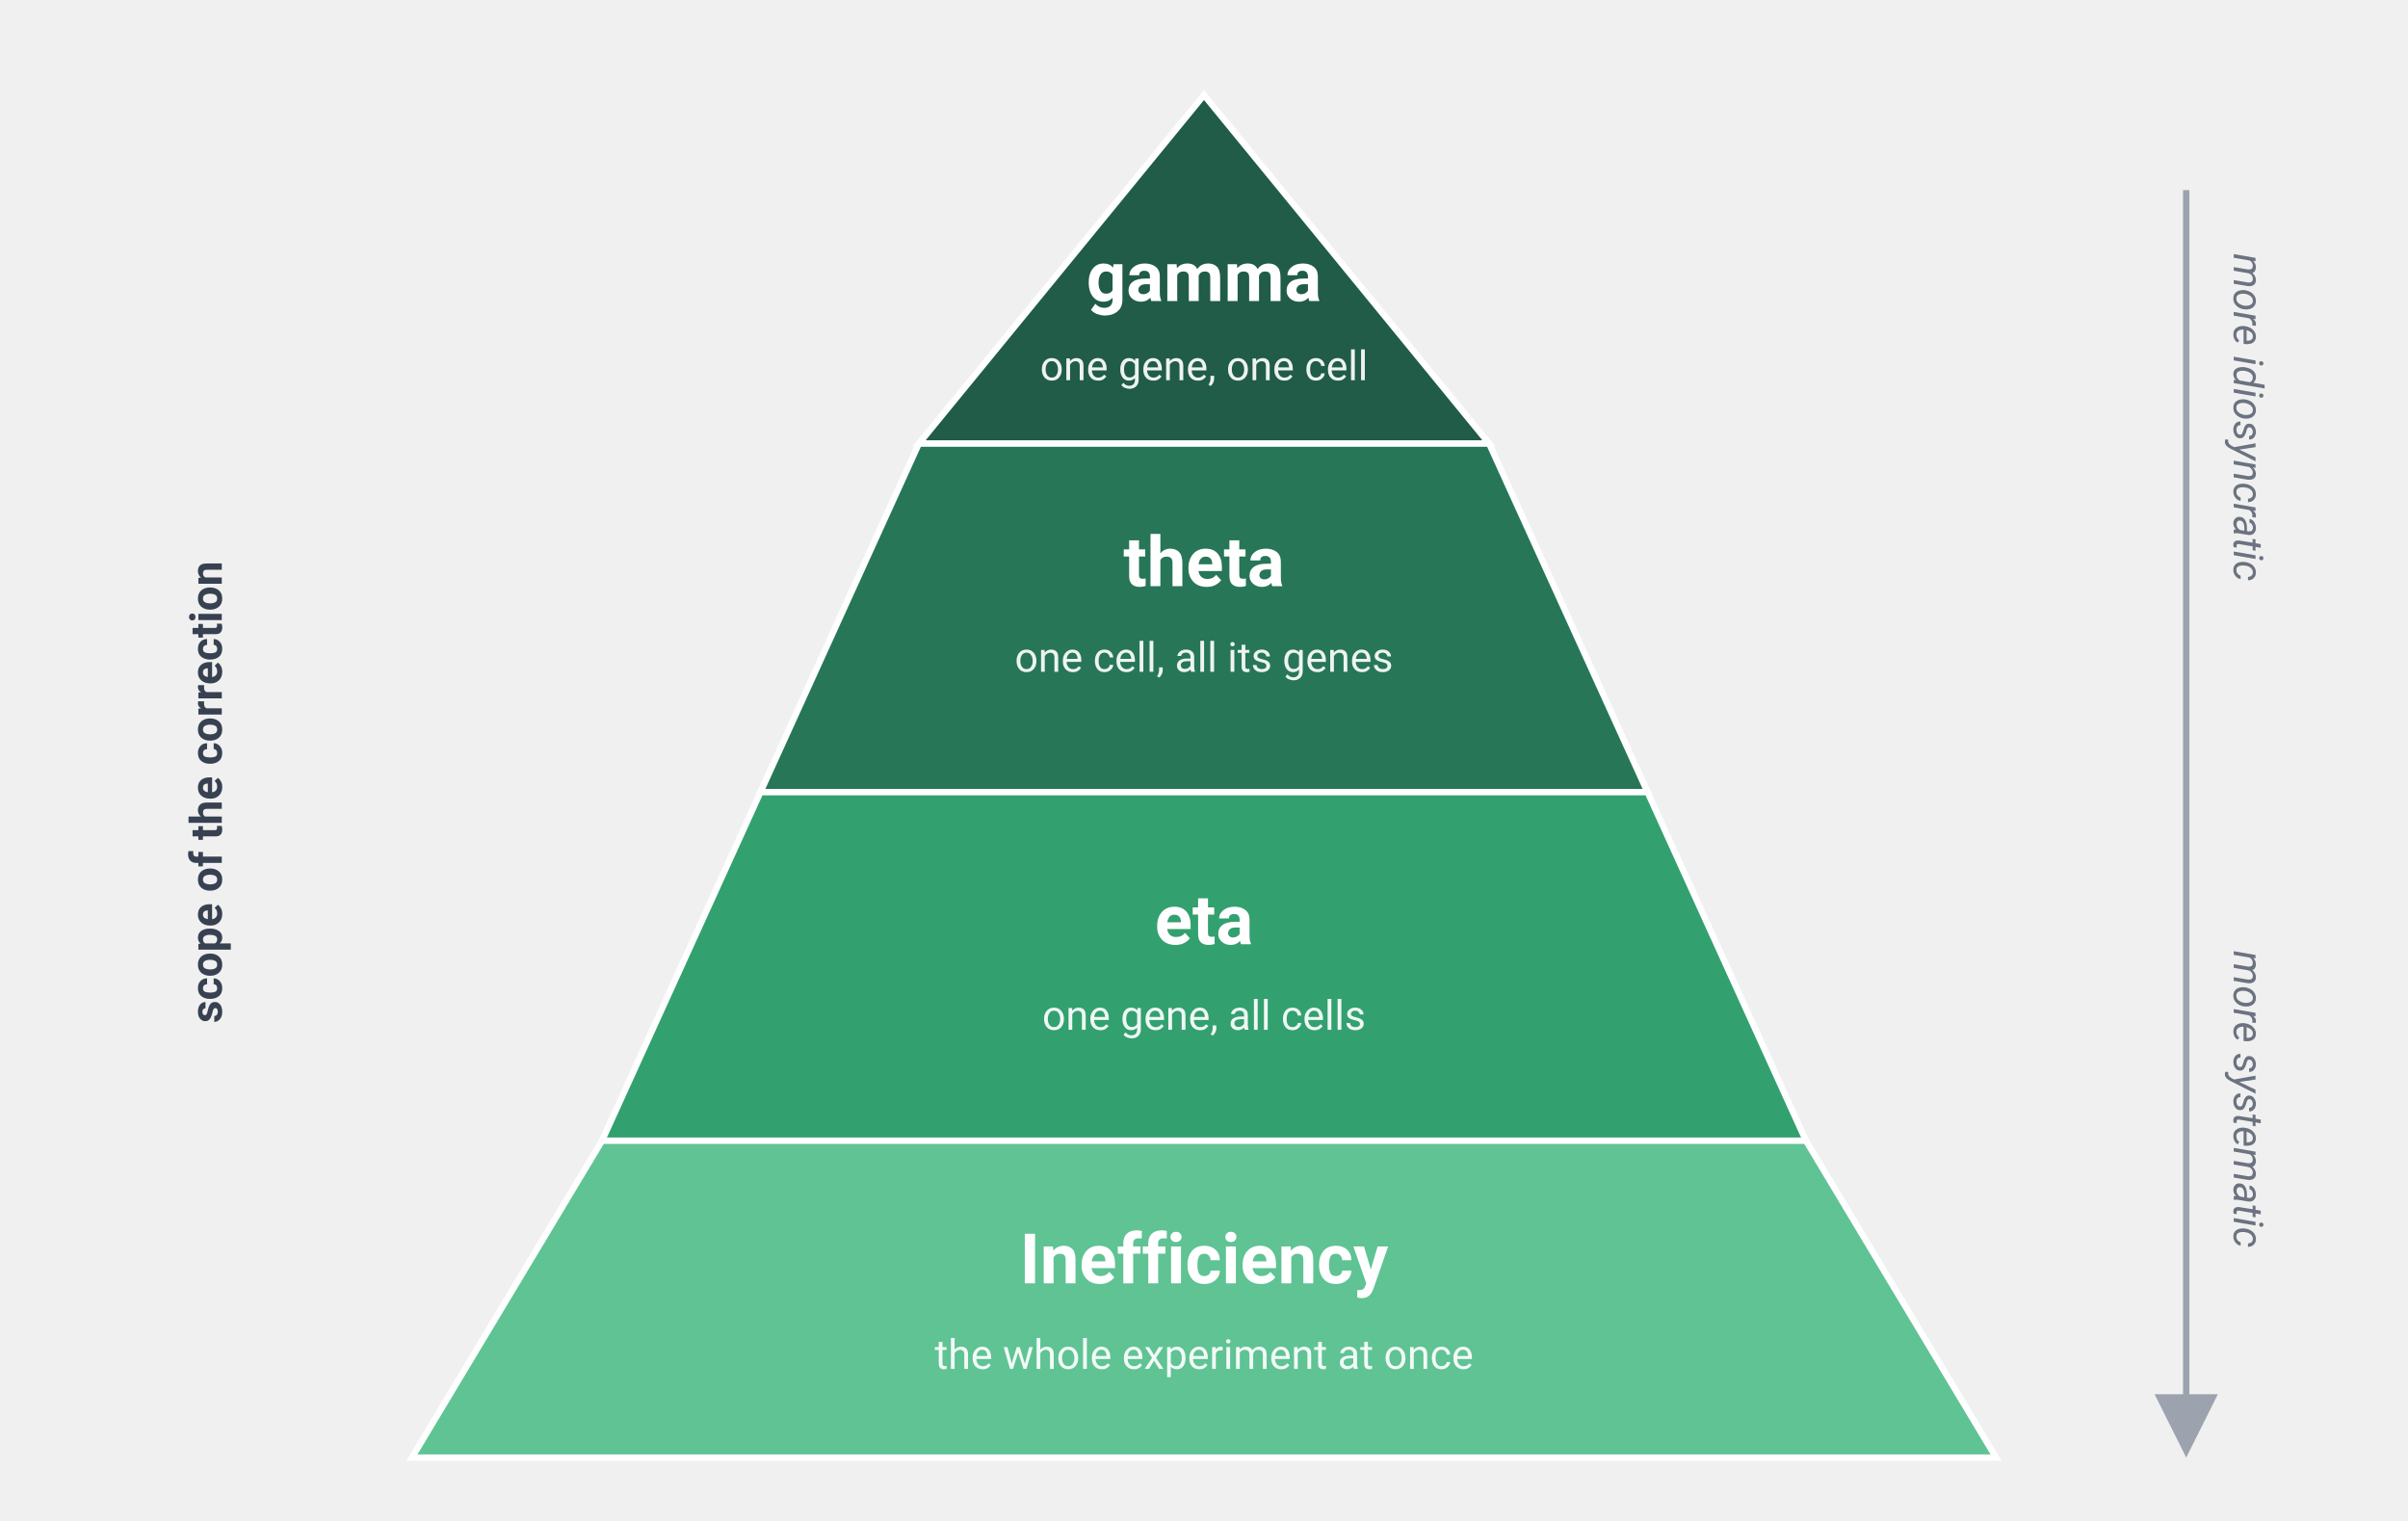
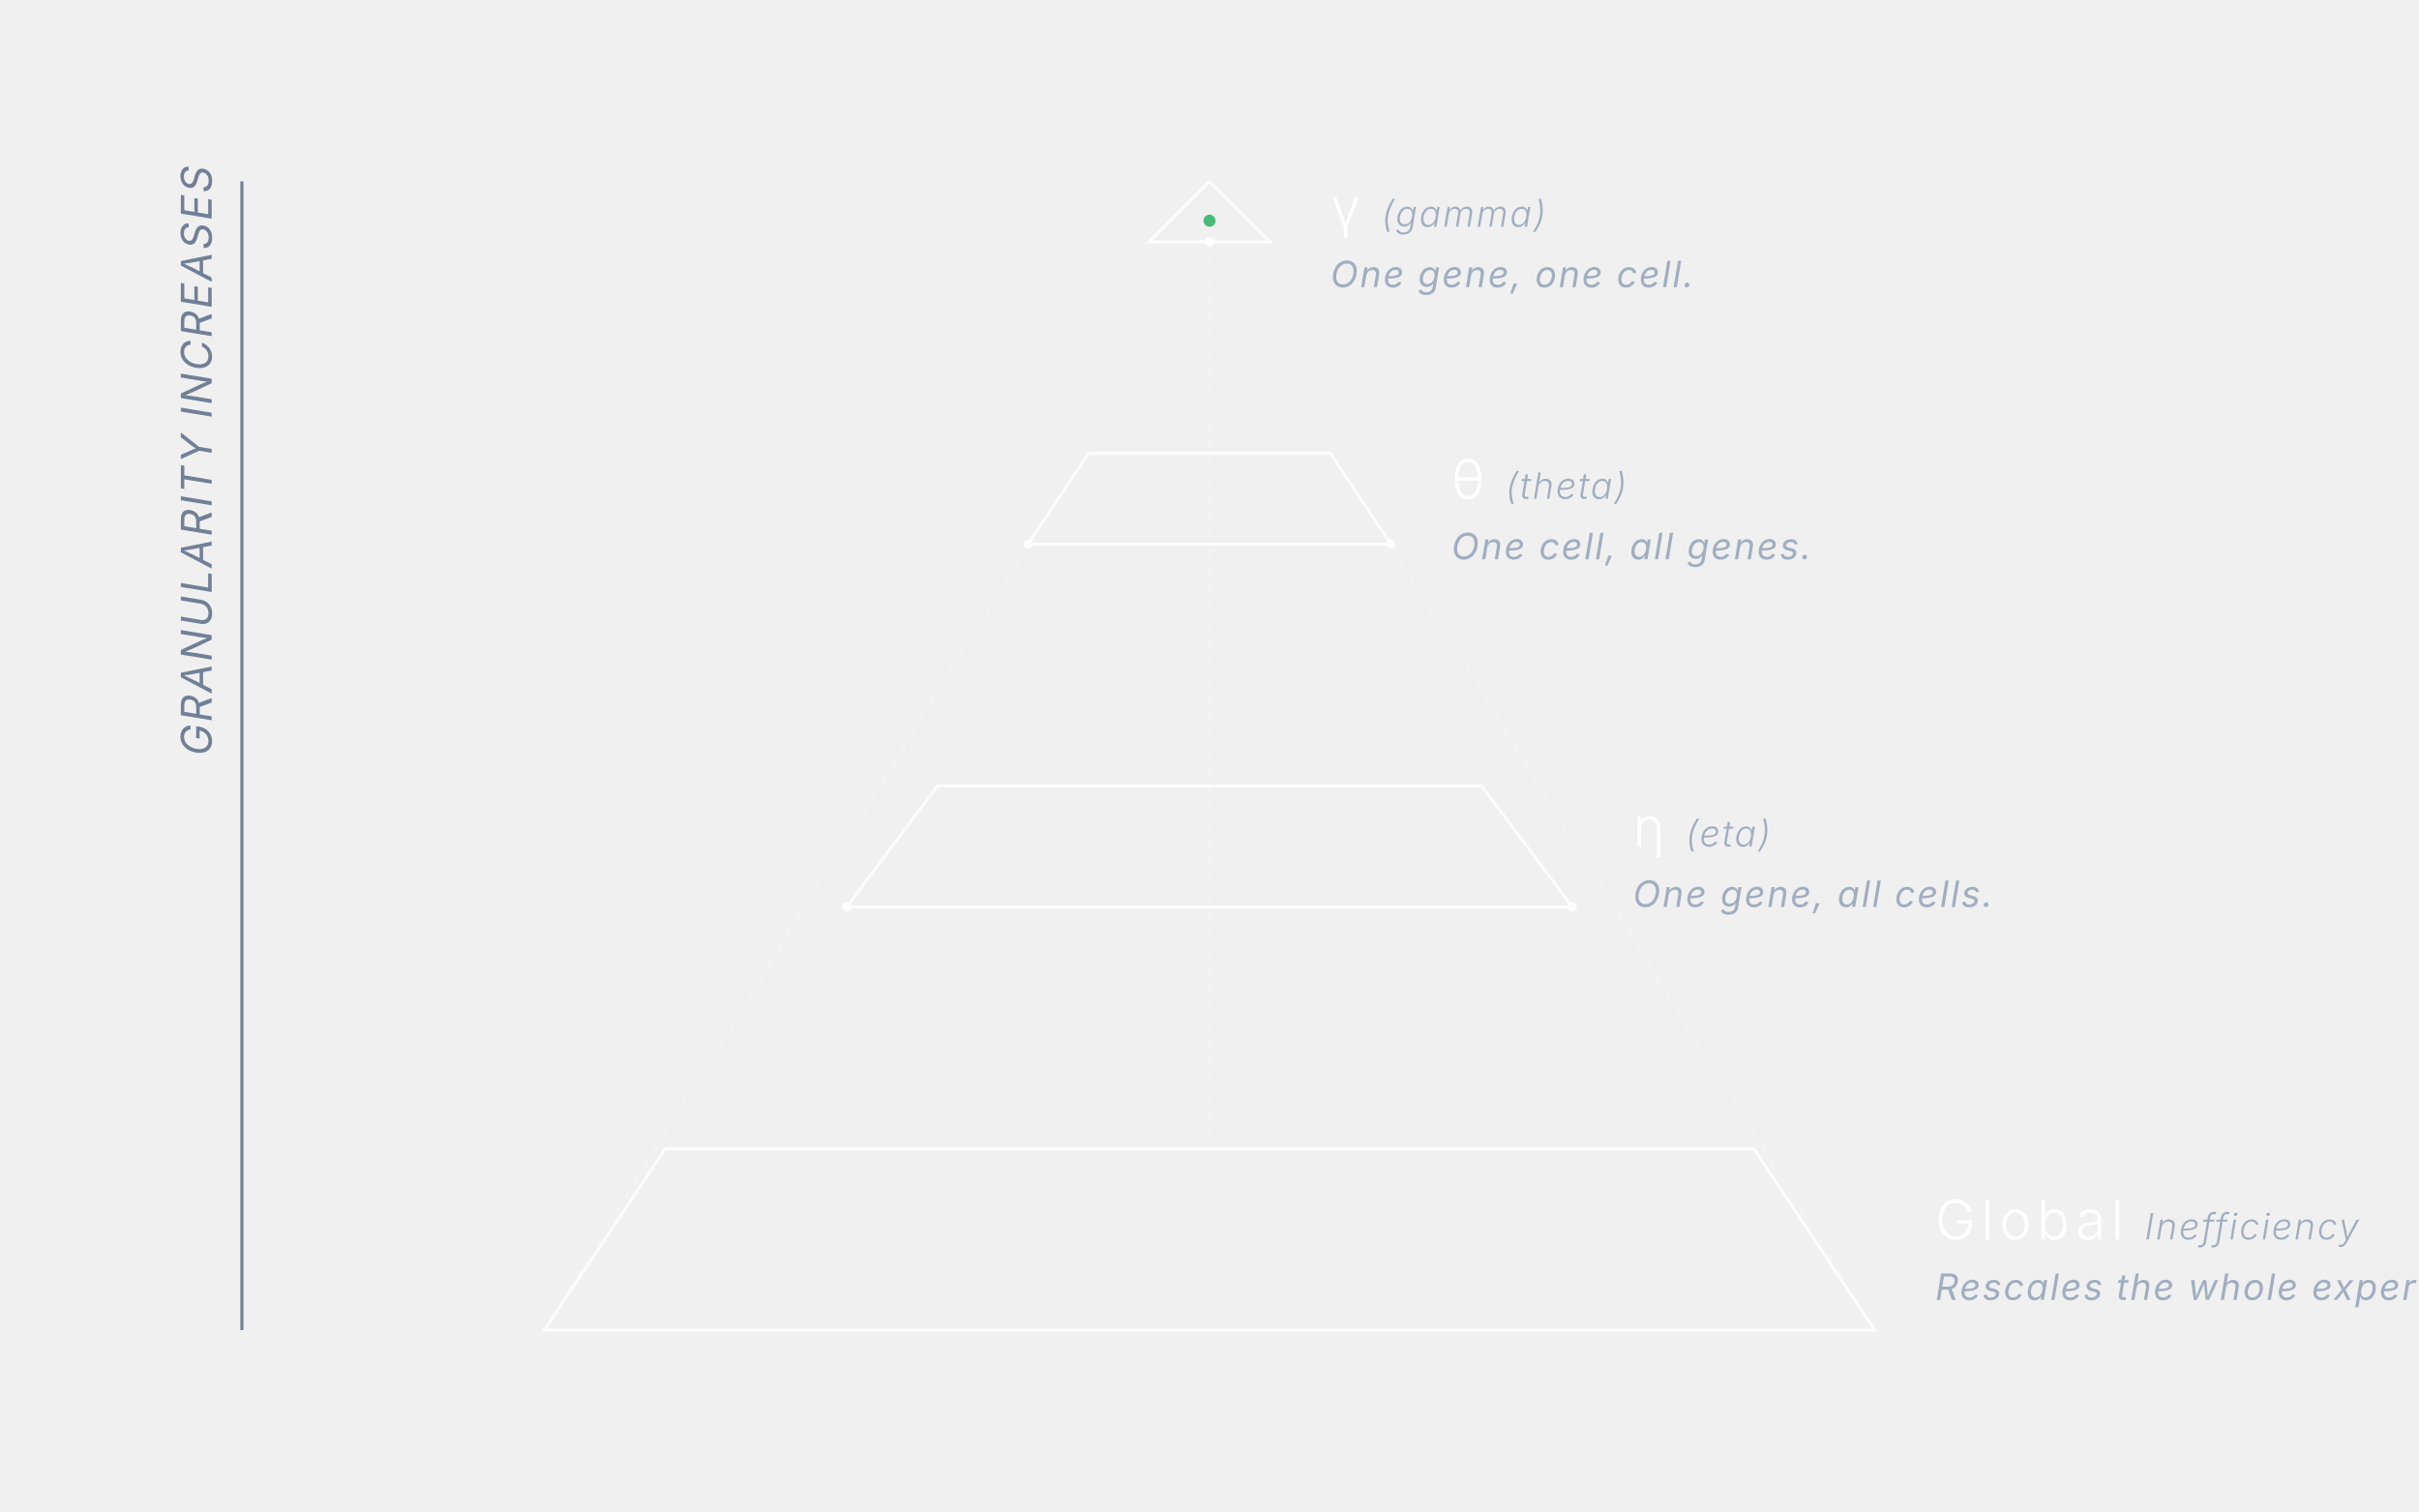
- <svg xmlns="http://www.w3.org/2000/svg" viewBox="0 0 760 480" font-family="system-ui, -apple-system, Segoe UI, Roboto, sans-serif">
+ <svg xmlns="http://www.w3.org/2000/svg" viewBox="0 0 800 500">
  <defs>
    <style>
-       .tier { stroke: #ffffff; stroke-width: 2; }
-       .name { fill: #ffffff; font-weight: 700; font-size: 22px; }
-       .desc { fill: #ffffff; font-size: 13px; opacity: 0.92; }
-       .axis { fill: #6b7280; font-size: 13px; font-style: italic; }
-       .axislabel { fill: #374151; font-size: 14px; font-weight: 600; }
+       .line { stroke: #FFFFFF; stroke-width: 1; fill: none; opacity: 0.8; }
+       .projection { stroke: #FFFFFF; stroke-width: 0.5; stroke-dasharray: 2 4; opacity: 0.4; }
+       .label-main { fill: #FFFFFF; font-family: 'Inter', system-ui, sans-serif; font-size: 18px; font-weight: 300; letter-spacing: 0.1em; }
+       .label-sub { fill: #A0AEC0; font-family: 'Inter', system-ui, sans-serif; font-size: 12px; font-style: italic; letter-spacing: 0.05em; }
+       .dot { fill: #FFFFFF; }
+       .accent-dot { fill: #48BB78; }
    </style>
  </defs>
-   <polygon class="tier" fill="#205c47" points="380,30 470,140 290,140" />
-   <text class="name" x="380" y="95" text-anchor="middle">gamma</text>
-   <text class="desc" x="380" y="120" text-anchor="middle">one gene, one cell</text>
-   <polygon class="tier" fill="#277658" points="290,140 470,140 520,250 240,250" />
-   <text class="name" x="380" y="185" text-anchor="middle">theta</text>
-   <text class="desc" x="380" y="212" text-anchor="middle">one cell, all its genes</text>
-   <polygon class="tier" fill="#33a06f" points="240,250 520,250 570,360 190,360" />
-   <text class="name" x="380" y="298" text-anchor="middle">eta</text>
-   <text class="desc" x="380" y="325" text-anchor="middle">one gene, all cells</text>
-   <polygon class="tier" fill="#5fc394" points="190,360 570,360 630,460 130,460" />
-   <text class="name" x="380" y="405" text-anchor="middle" fill="#0f2c22">Inefficiency</text>
-   <text class="desc" x="380" y="432" text-anchor="middle" fill="#0f2c22">the whole experiment at once</text>
-   <line x1="690" y1="60" x2="690" y2="450" stroke="#9ca3af" stroke-width="2" marker-end="url(#arrow)" />
-   <defs>
-     <marker id="arrow" markerWidth="10" markerHeight="10" refX="5" refY="5" orient="auto">
-       <path d="M0,0 L10,5 L0,10 z" fill="#9ca3af" />
-     </marker>
-   </defs>
-   <text class="axis" x="705" y="80" transform="rotate(90 705,80)">more idiosyncratic</text>
-   <text class="axis" x="705" y="300" transform="rotate(90 705,300)">more systematic</text>
-   <text class="axislabel" x="70" y="250" text-anchor="middle" transform="rotate(-90 70,250)">scope of the correction</text>
+   <path class="line" d="M380 80 L420 80 L400 60 Z" fill="rgba(255, 255, 255, 0.1)" />
+   <circle class="accent-dot" cx="400" cy="73" r="2" />
+   <text x="440" y="75" class="label-main">γ <tspan class="label-sub">(gamma)</tspan>
+   </text>
+   <text x="440" y="95" class="label-sub">One gene, one cell.</text>
+   <path class="line" d="M340 180 L460 180 L440 150 L360 150 Z" fill="rgba(255, 255, 255, 0.05)" />
+   <text x="480" y="165" class="label-main">θ <tspan class="label-sub">(theta)</tspan>
+   </text>
+   <text x="480" y="185" class="label-sub">One cell, all genes.</text>
+   <path class="line" d="M280 300 L520 300 L490 260 L310 260 Z" fill="rgba(255, 255, 255, 0.03)" />
+   <text x="540" y="280" class="label-main">η <tspan class="label-sub">(eta)</tspan>
+   </text>
+   <text x="540" y="300" class="label-sub">One gene, all cells.</text>
+   <path class="line" d="M180 440 L620 440 L580 380 L220 380 Z" fill="rgba(255, 255, 255, 0.02)" />
+   <text x="640" y="410" class="label-main">Global <tspan class="label-sub">Inefficiency</tspan>
+   </text>
+   <text x="640" y="430" class="label-sub">Rescales the whole experiment.</text>
+   <line class="projection" x1="400" y1="80" x2="400" y2="380" />
+   <line class="projection" x1="340" y1="180" x2="180" y2="440" />
+   <line class="projection" x1="460" y1="180" x2="620" y2="440" />
+   <circle class="dot" cx="400" cy="80" r="1.5" />
+   <circle class="dot" cx="340" cy="180" r="1.5" />
+   <circle class="dot" cx="460" cy="180" r="1.5" />
+   <circle class="dot" cx="280" cy="300" r="1.5" />
+   <circle class="dot" cx="520" cy="300" r="1.5" />
+   <line x1="80" y1="60" x2="80" y2="440" stroke="#718096" stroke-width="1" />
+   <text x="70" y="250" transform="rotate(-90 70,250)" class="label-sub" style="fill:#718096; font-size: 14px;">GRANULARITY INCREASES</text>
</svg>
